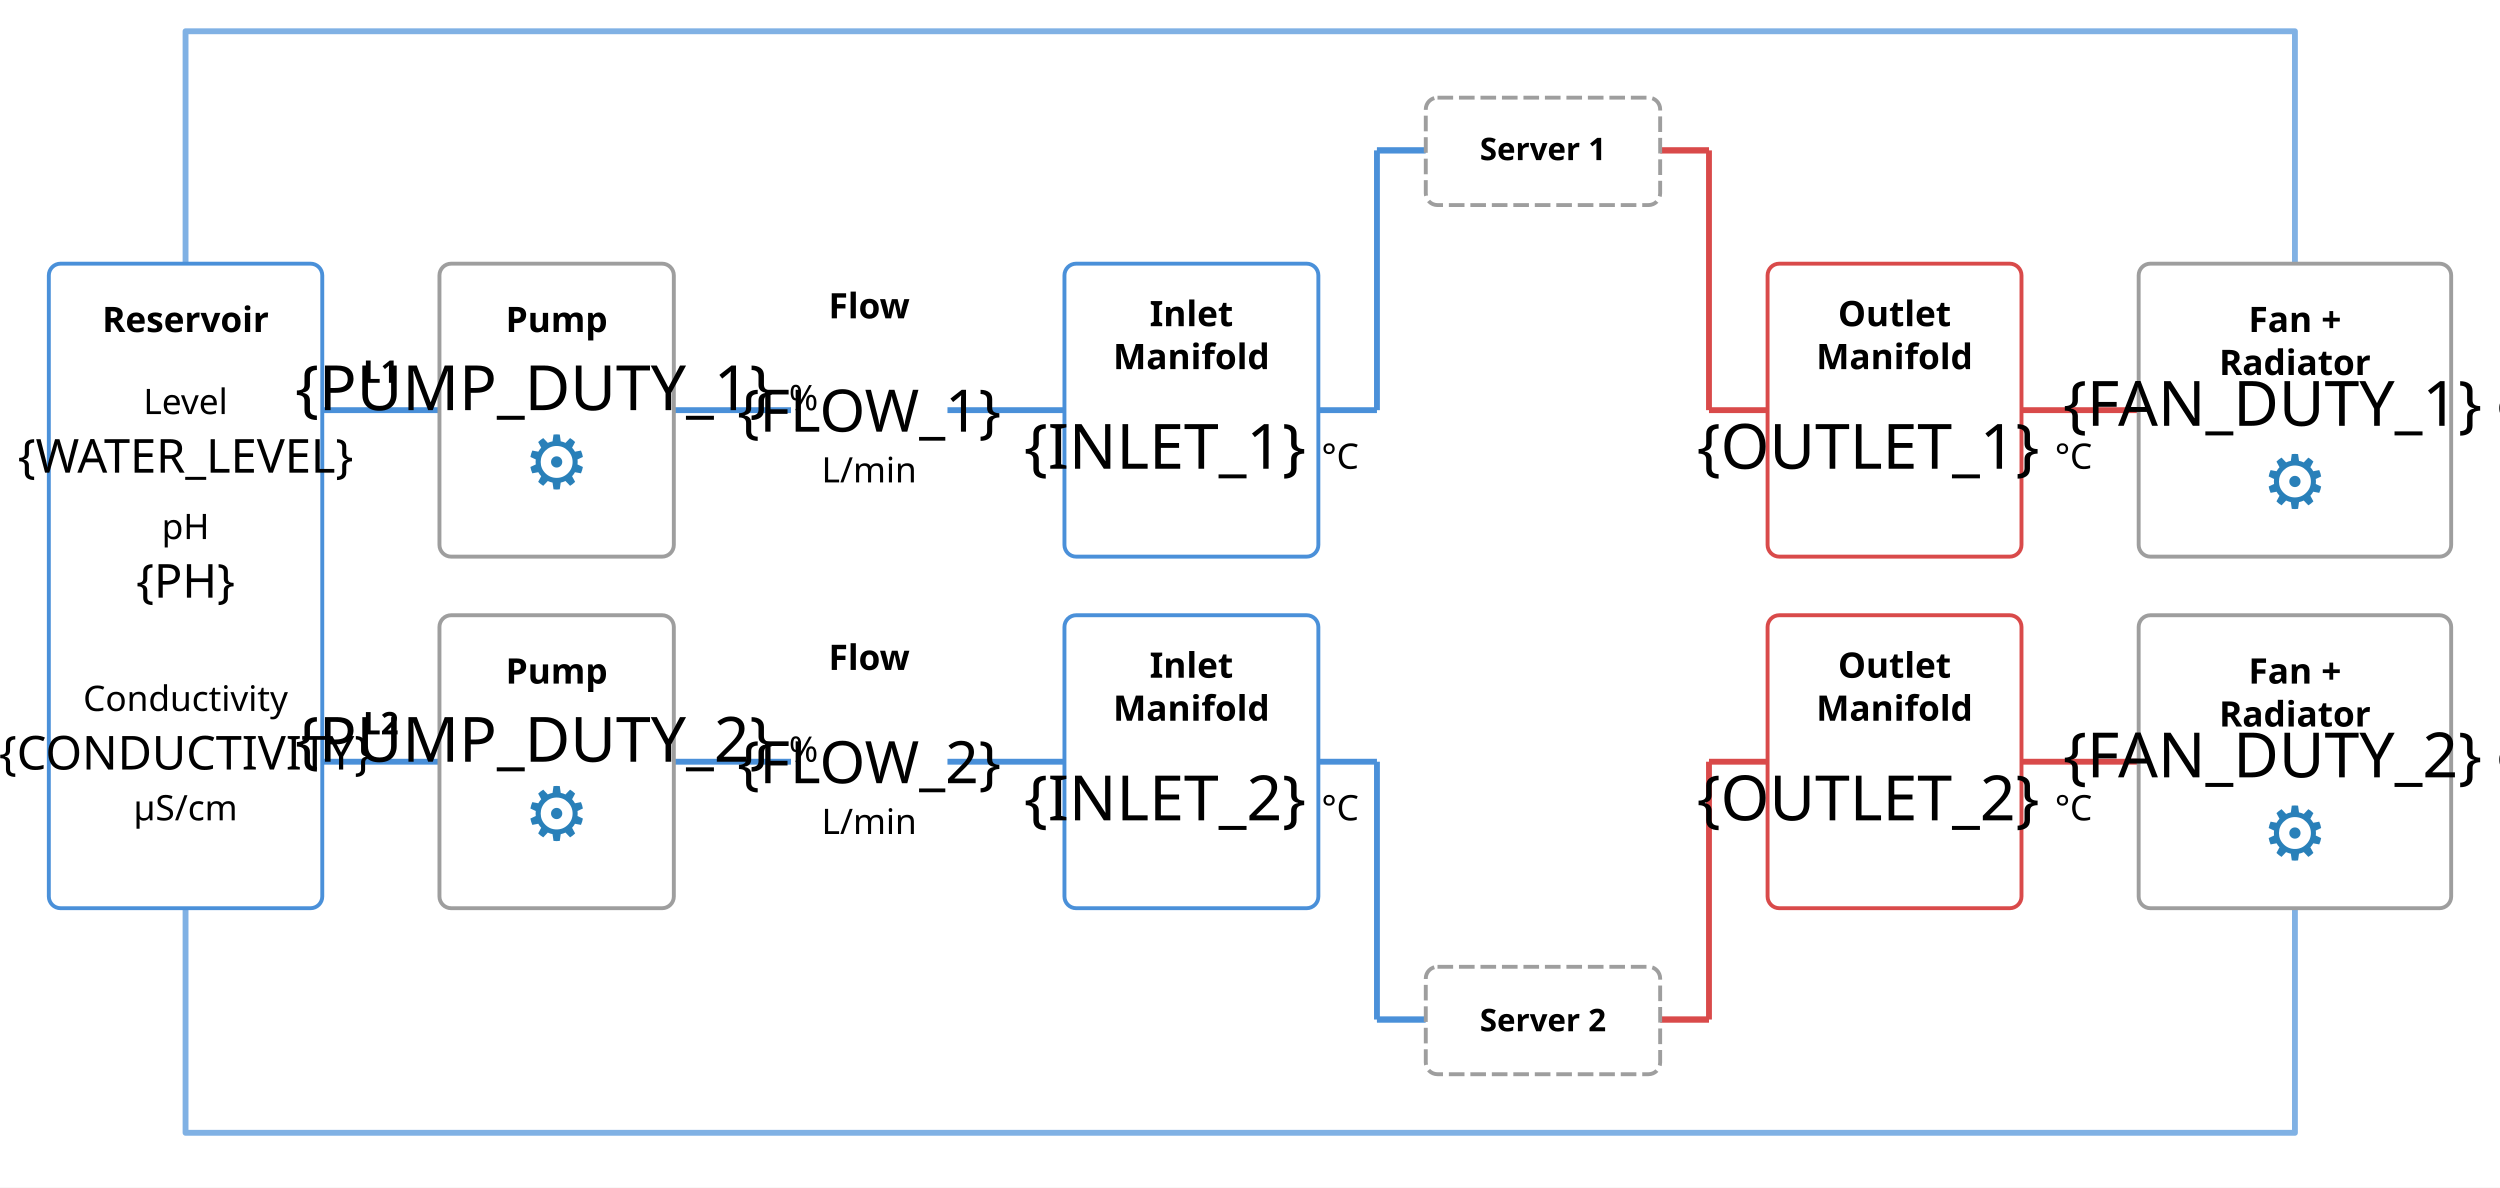
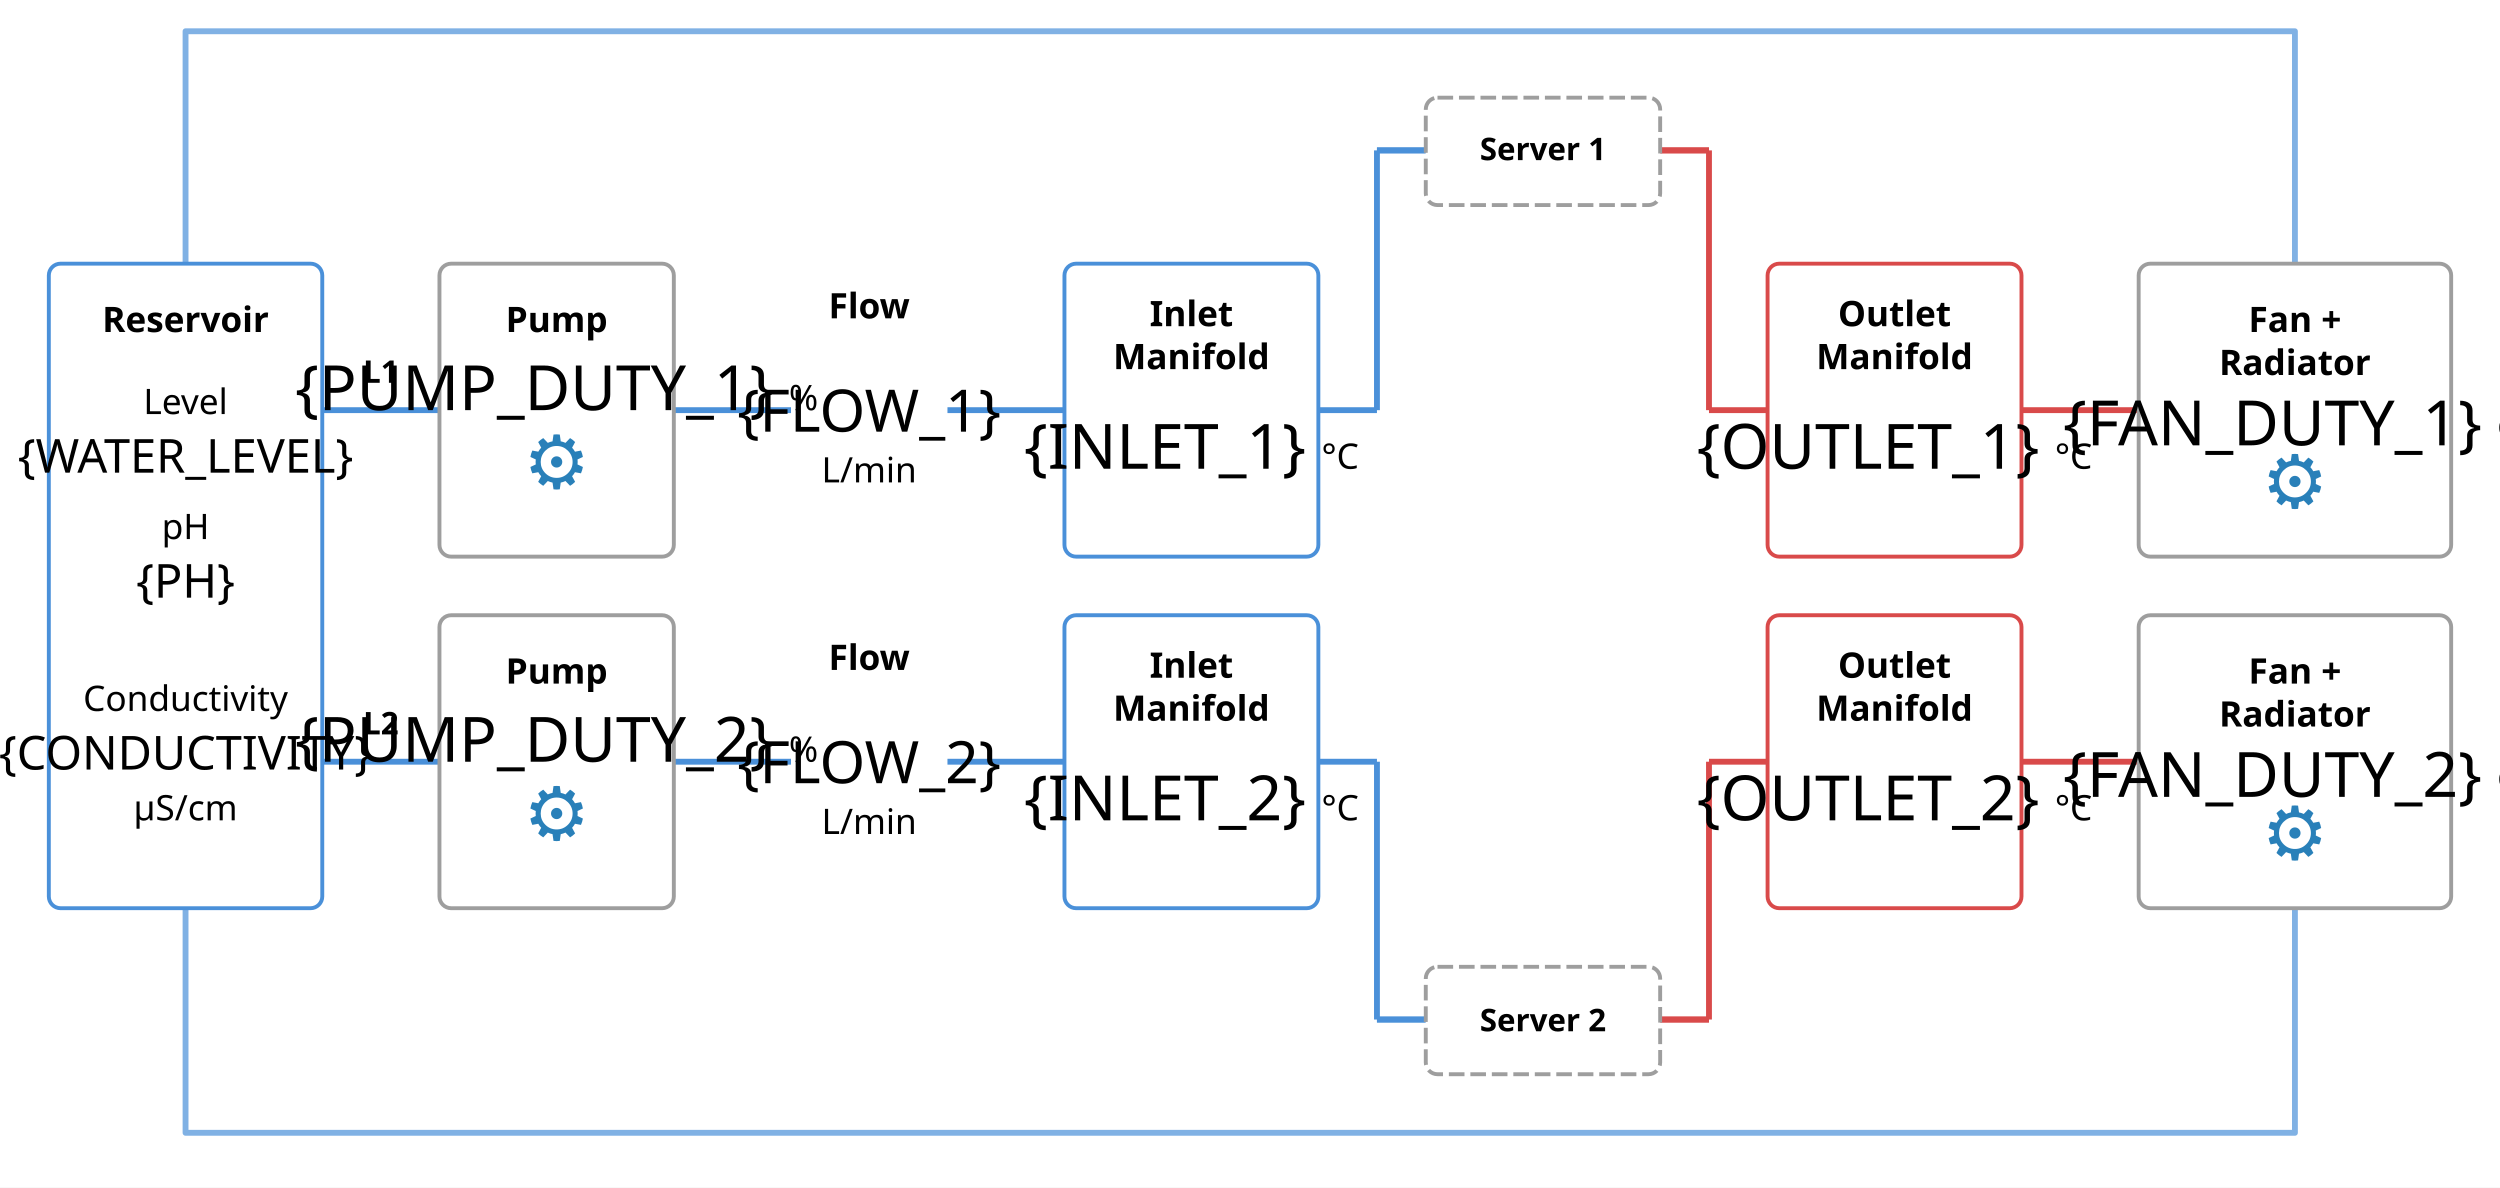
<svg xmlns="http://www.w3.org/2000/svg" viewBox="0 0 1280 608" width="1280" height="608">
  <rect width="1280" height="608" fill="#ffffff" />
  <polyline points="1175,135 1175,16 95,16 95,135" fill="none" stroke="#4a90d9" stroke-width="3" stroke-linejoin="round" opacity="0.7" />
  <polyline points="1175,445 1175,580 95,580 95,445" fill="none" stroke="#4a90d9" stroke-width="3" stroke-linejoin="round" opacity="0.7" />
  <line x1="165" y1="210" x2="225" y2="210" stroke="#4a90d9" stroke-width="3" />
  <line x1="345" y1="210" x2="405" y2="210" stroke="#4a90d9" stroke-width="3" />
  <line x1="485" y1="210" x2="545" y2="210" stroke="#4a90d9" stroke-width="3" />
  <line x1="675" y1="210" x2="705" y2="210" stroke="#4a90d9" stroke-width="3" />
  <line x1="705" y1="210" x2="705" y2="77" stroke="#4a90d9" stroke-width="3" />
  <line x1="705" y1="77" x2="730" y2="77" stroke="#4a90d9" stroke-width="3" />
  <line x1="165" y1="390" x2="225" y2="390" stroke="#4a90d9" stroke-width="3" />
  <line x1="345" y1="390" x2="405" y2="390" stroke="#4a90d9" stroke-width="3" />
  <line x1="485" y1="390" x2="545" y2="390" stroke="#4a90d9" stroke-width="3" />
  <line x1="675" y1="390" x2="705" y2="390" stroke="#4a90d9" stroke-width="3" />
  <line x1="705" y1="390" x2="705" y2="522" stroke="#4a90d9" stroke-width="3" />
  <line x1="705" y1="522" x2="730" y2="522" stroke="#4a90d9" stroke-width="3" />
  <line x1="850" y1="77" x2="875" y2="77" stroke="#d94a4a" stroke-width="3" />
  <line x1="875" y1="77" x2="875" y2="210" stroke="#d94a4a" stroke-width="3" />
  <line x1="875" y1="210" x2="905" y2="210" stroke="#d94a4a" stroke-width="3" />
  <line x1="850" y1="522" x2="875" y2="522" stroke="#d94a4a" stroke-width="3" />
  <line x1="875" y1="522" x2="875" y2="390" stroke="#d94a4a" stroke-width="3" />
  <line x1="875" y1="390" x2="905" y2="390" stroke="#d94a4a" stroke-width="3" />
  <line x1="1035" y1="210" x2="1095" y2="210" stroke="#d94a4a" stroke-width="3" />
  <line x1="1035" y1="390" x2="1095" y2="390" stroke="#d94a4a" stroke-width="3" />
  <rect x="25" y="135" width="140" height="330" rx="6" fill="#ffffff" stroke="#4a90d9" stroke-width="2" />
  <rect x="225" y="135" width="120" height="150" rx="6" fill="#ffffff" stroke="#9e9e9e" stroke-width="2" />
  <rect x="225" y="315" width="120" height="150" rx="6" fill="#ffffff" stroke="#9e9e9e" stroke-width="2" />
  <rect x="405" y="135" width="80" height="150" rx="6" fill="#ffffff" stroke="none" />
  <rect x="405" y="315" width="80" height="150" rx="6" fill="#ffffff" stroke="none" />
  <rect x="545" y="135" width="130" height="150" rx="6" fill="#ffffff" stroke="#4a90d9" stroke-width="2" />
  <rect x="545" y="315" width="130" height="150" rx="6" fill="#ffffff" stroke="#4a90d9" stroke-width="2" />
  <rect x="905" y="135" width="130" height="150" rx="6" fill="#ffffff" stroke="#d94a4a" stroke-width="2" />
  <rect x="905" y="315" width="130" height="150" rx="6" fill="#ffffff" stroke="#d94a4a" stroke-width="2" />
  <rect x="1095" y="135" width="160" height="150" rx="6" fill="#ffffff" stroke="#9e9e9e" stroke-width="2" />
  <rect x="1095" y="315" width="160" height="150" rx="6" fill="#ffffff" stroke="#9e9e9e" stroke-width="2" />
  <line x1="705" y1="77" x2="730" y2="77" stroke="#4a90d9" stroke-width="3" />
  <line x1="850" y1="77" x2="875" y2="77" stroke="#d94a4a" stroke-width="3" />
  <line x1="705" y1="522" x2="730" y2="522" stroke="#4a90d9" stroke-width="3" />
  <line x1="850" y1="522" x2="875" y2="522" stroke="#d94a4a" stroke-width="3" />
  <rect x="730" y="50" width="120" height="55" rx="6" fill="#ffffff" stroke="#9e9e9e" stroke-width="2" stroke-dasharray="8,3" />
  <rect x="730" y="495" width="120" height="55" rx="6" fill="#ffffff" stroke="#9e9e9e" stroke-width="2" stroke-dasharray="8,3" />
  <text x="95" y="170" text-anchor="middle" font-family="sans-serif" font-size="18" font-weight="bold" fill="#000000">Reservoir</text>
  <text x="95" y="212" text-anchor="middle" font-family="sans-serif" font-size="18" fill="#000000">Level</text>
  <text x="95" y="242" text-anchor="middle" font-family="sans-serif" font-size="24" fill="{WATER_LEVEL_C}">{WATER_LEVEL}</text>
  <text x="95" y="276" text-anchor="middle" font-family="sans-serif" font-size="18" fill="#000000">pH</text>
  <text x="95" y="306" text-anchor="middle" font-family="sans-serif" font-size="24" fill="#000000">{PH}</text>
  <text x="95" y="364" text-anchor="middle" font-family="sans-serif" font-size="18" fill="#000000">Conductivity</text>
  <text x="95" y="394" text-anchor="middle" font-family="sans-serif" font-size="24" fill="#000000">{CONDUCTIVITY}</text>
  <text x="95" y="420" text-anchor="middle" font-family="sans-serif" font-size="18" fill="#000000">µS/cm</text>
  <text x="195" y="196" text-anchor="middle" font-family="sans-serif" font-size="16" font-weight="bold" fill="#000000">L1</text>
  <text x="195" y="376" text-anchor="middle" font-family="sans-serif" font-size="16" font-weight="bold" fill="#000000">L2</text>
  <text x="285" y="170" text-anchor="middle" font-family="sans-serif" font-size="18" font-weight="bold" fill="#000000">Pump</text>
  <text x="285" y="210" text-anchor="middle" font-family="sans-serif" font-size="32" fill="#000000">{PUMP_DUTY_1}<tspan dx="8" font-size="18">%</tspan>
  </text>
  <text x="285" y="250" text-anchor="middle" font-family="sans-serif" font-size="38" fill="#2980b9">⚙</text>
  <text x="285" y="350" text-anchor="middle" font-family="sans-serif" font-size="18" font-weight="bold" fill="#000000">Pump</text>
  <text x="285" y="390" text-anchor="middle" font-family="sans-serif" font-size="32" fill="#000000">{PUMP_DUTY_2}<tspan dx="8" font-size="18">%</tspan>
  </text>
  <text x="285" y="430" text-anchor="middle" font-family="sans-serif" font-size="38" fill="#2980b9">⚙</text>
  <text x="445" y="163" text-anchor="middle" font-family="sans-serif" font-size="18" font-weight="bold" fill="#000000">Flow</text>
  <text x="445" y="221" text-anchor="middle" font-family="sans-serif" font-size="30" fill="#000000">{FLOW_1}</text>
  <text x="445" y="247" text-anchor="middle" font-family="sans-serif" font-size="18" fill="#000000">L/min</text>
  <text x="445" y="343" text-anchor="middle" font-family="sans-serif" font-size="18" font-weight="bold" fill="#000000">Flow</text>
  <text x="445" y="401" text-anchor="middle" font-family="sans-serif" font-size="30" fill="#000000">{FLOW_2}</text>
  <text x="445" y="427" text-anchor="middle" font-family="sans-serif" font-size="18" fill="#000000">L/min</text>
  <text x="610" y="167" text-anchor="middle" font-family="sans-serif" font-size="18" font-weight="bold" fill="#000000">Inlet</text>
  <text x="610" y="189" text-anchor="middle" font-family="sans-serif" font-size="18" font-weight="bold" fill="#000000">Manifold</text>
  <text x="610" y="240" text-anchor="middle" font-family="sans-serif" font-size="32" fill="{INLET_1_C}">{INLET_1}<tspan dx="8" font-size="18">°C</tspan>
  </text>
  <text x="610" y="347" text-anchor="middle" font-family="sans-serif" font-size="18" font-weight="bold" fill="#000000">Inlet</text>
  <text x="610" y="369" text-anchor="middle" font-family="sans-serif" font-size="18" font-weight="bold" fill="#000000">Manifold</text>
  <text x="610" y="420" text-anchor="middle" font-family="sans-serif" font-size="32" fill="{INLET_2_C}">{INLET_2}<tspan dx="8" font-size="18">°C</tspan>
  </text>
  <text x="790" y="82" text-anchor="middle" font-family="sans-serif" font-size="16" font-weight="bold" fill="#000000">Server 1</text>
  <text x="790" y="528" text-anchor="middle" font-family="sans-serif" font-size="16" font-weight="bold" fill="#000000">Server 2</text>
  <text x="970" y="167" text-anchor="middle" font-family="sans-serif" font-size="18" font-weight="bold" fill="#000000">Outlet</text>
  <text x="970" y="189" text-anchor="middle" font-family="sans-serif" font-size="18" font-weight="bold" fill="#000000">Manifold</text>
  <text x="970" y="240" text-anchor="middle" font-family="sans-serif" font-size="32" fill="{OUTLET_1_C}">{OUTLET_1}<tspan dx="8" font-size="18">°C</tspan>
  </text>
  <text x="970" y="347" text-anchor="middle" font-family="sans-serif" font-size="18" font-weight="bold" fill="#000000">Outlet</text>
  <text x="970" y="369" text-anchor="middle" font-family="sans-serif" font-size="18" font-weight="bold" fill="#000000">Manifold</text>
  <text x="970" y="420" text-anchor="middle" font-family="sans-serif" font-size="32" fill="{OUTLET_2_C}">{OUTLET_2}<tspan dx="8" font-size="18">°C</tspan>
  </text>
  <text x="1175" y="170" text-anchor="middle" font-family="sans-serif" font-size="18" font-weight="bold" fill="#000000">Fan +</text>
  <text x="1175" y="192" text-anchor="middle" font-family="sans-serif" font-size="18" font-weight="bold" fill="#000000">Radiator</text>
-   <text x="1175" y="218" text-anchor="middle" font-family="sans-serif" font-size="32" fill="#000000">{FAN_DUTY_1}<tspan dx="8" font-size="18">%</tspan>
+   <text x="1175" y="228" text-anchor="middle" font-family="sans-serif" font-size="32" fill="#000000">{FAN_DUTY_1}<tspan dx="8" font-size="18"> %</tspan>
  </text>
  <text x="1175" y="260" text-anchor="middle" font-family="sans-serif" font-size="38" fill="#2980b9">⚙</text>
  <text x="1175" y="350" text-anchor="middle" font-family="sans-serif" font-size="18" font-weight="bold" fill="#000000">Fan +</text>
  <text x="1175" y="372" text-anchor="middle" font-family="sans-serif" font-size="18" font-weight="bold" fill="#000000">Radiator</text>
-   <text x="1175" y="398" text-anchor="middle" font-family="sans-serif" font-size="32" fill="#000000">{FAN_DUTY_2}<tspan dx="8" font-size="18">%</tspan>
+   <text x="1175" y="408" text-anchor="middle" font-family="sans-serif" font-size="32" fill="#000000">{FAN_DUTY_2}<tspan dx="8" font-size="18"> %</tspan>
  </text>
  <text x="1175" y="440" text-anchor="middle" font-family="sans-serif" font-size="38" fill="#2980b9">⚙</text>
</svg>
